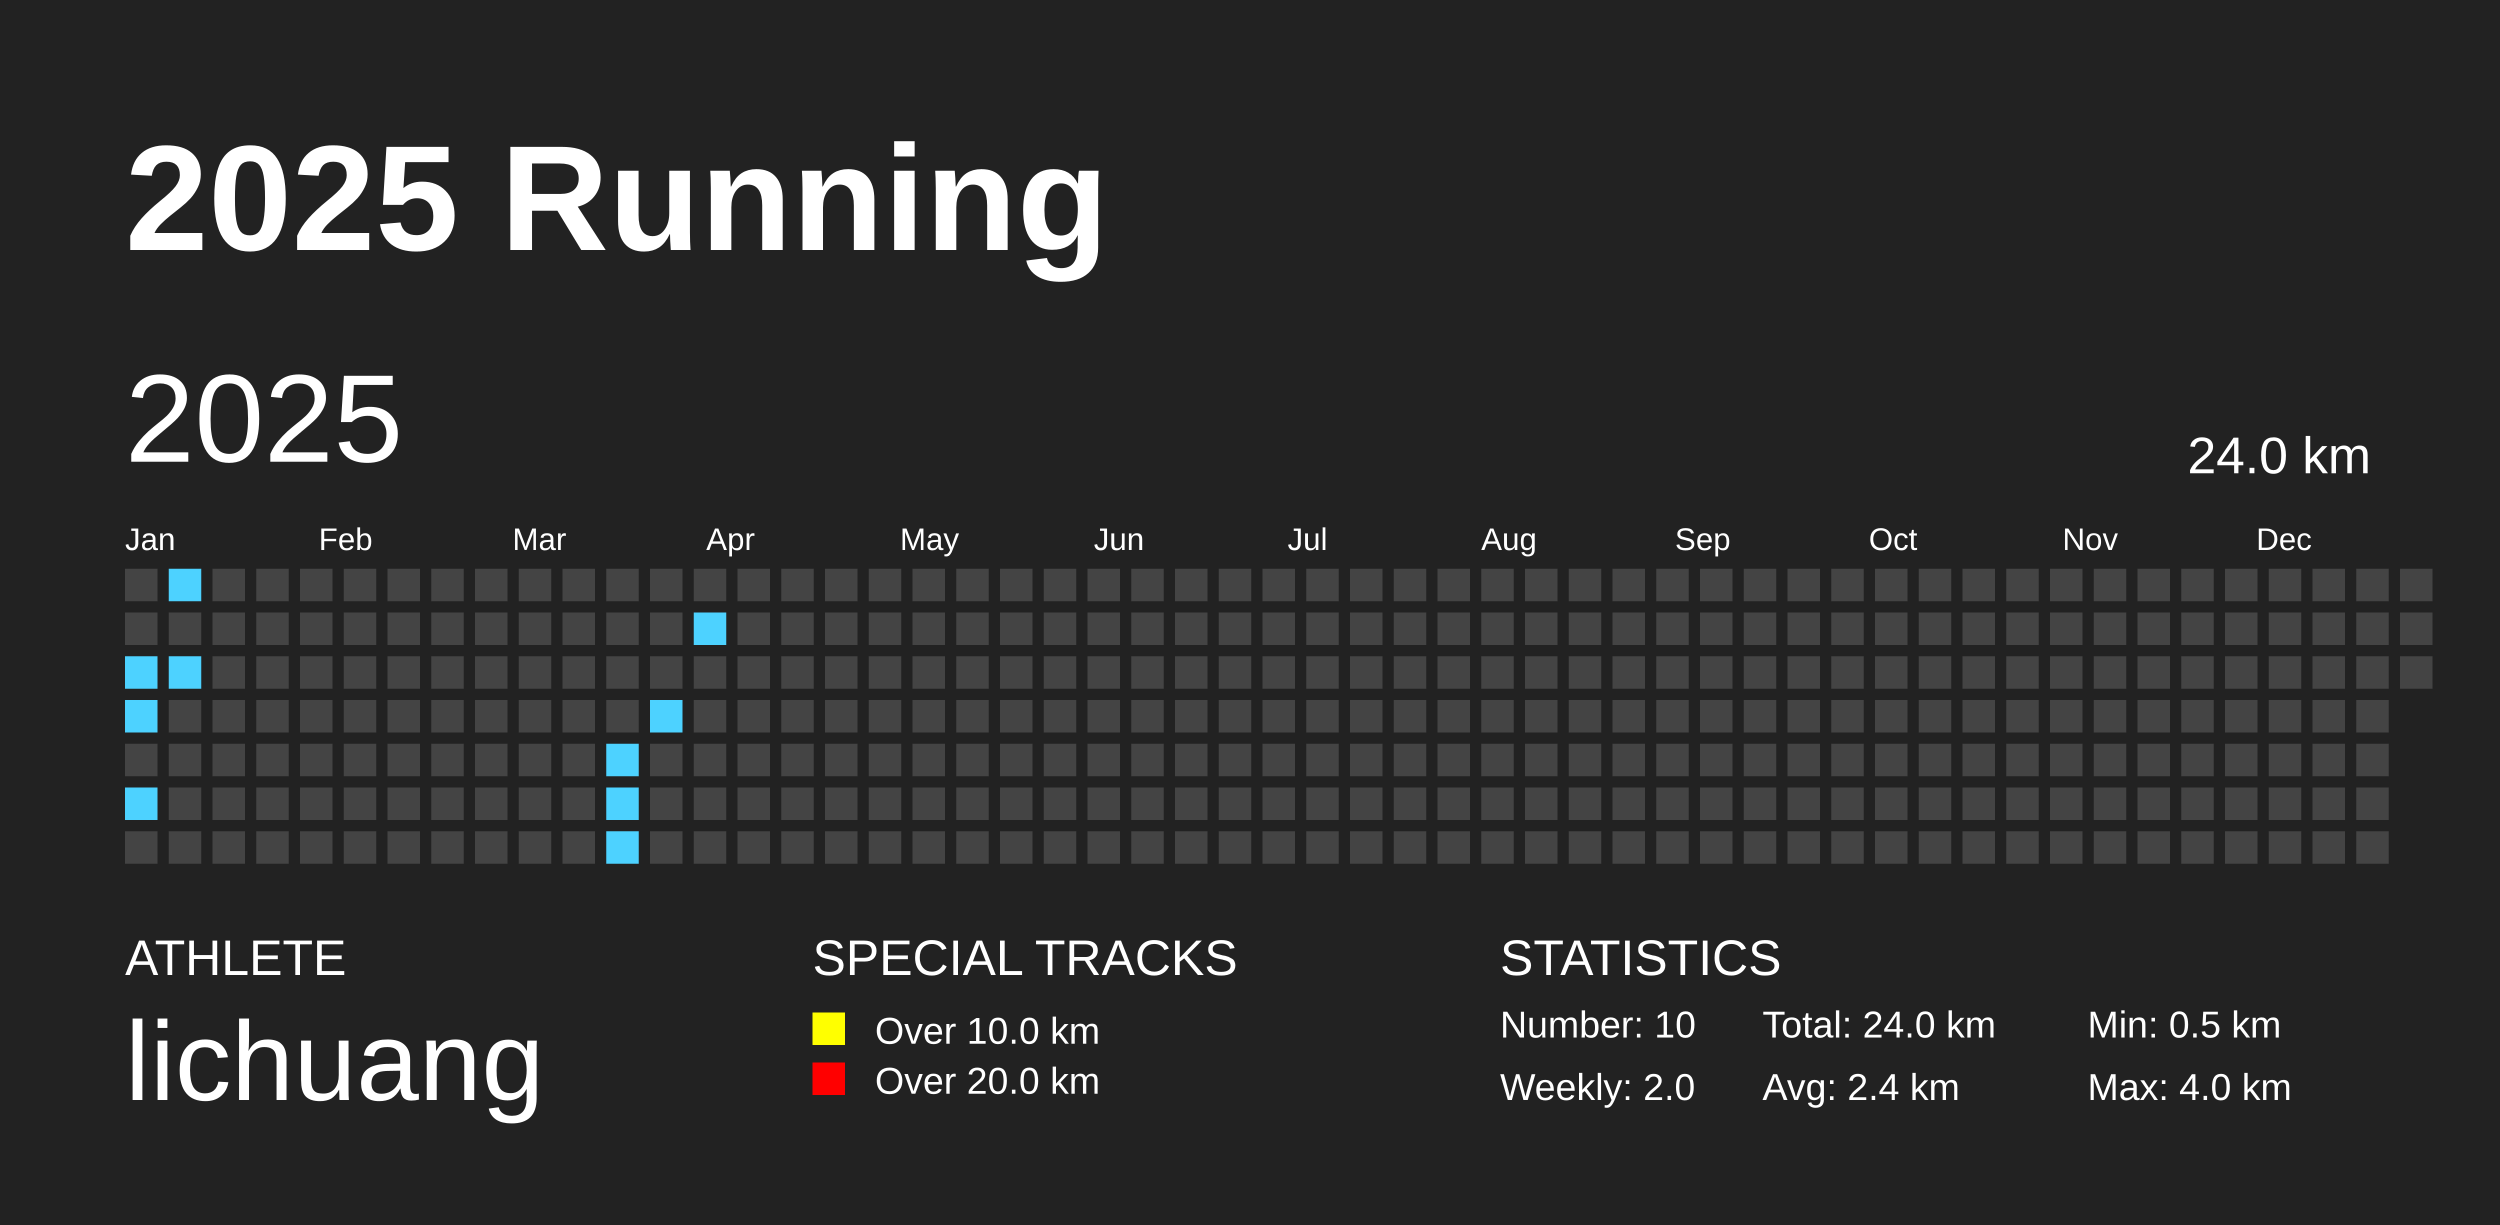
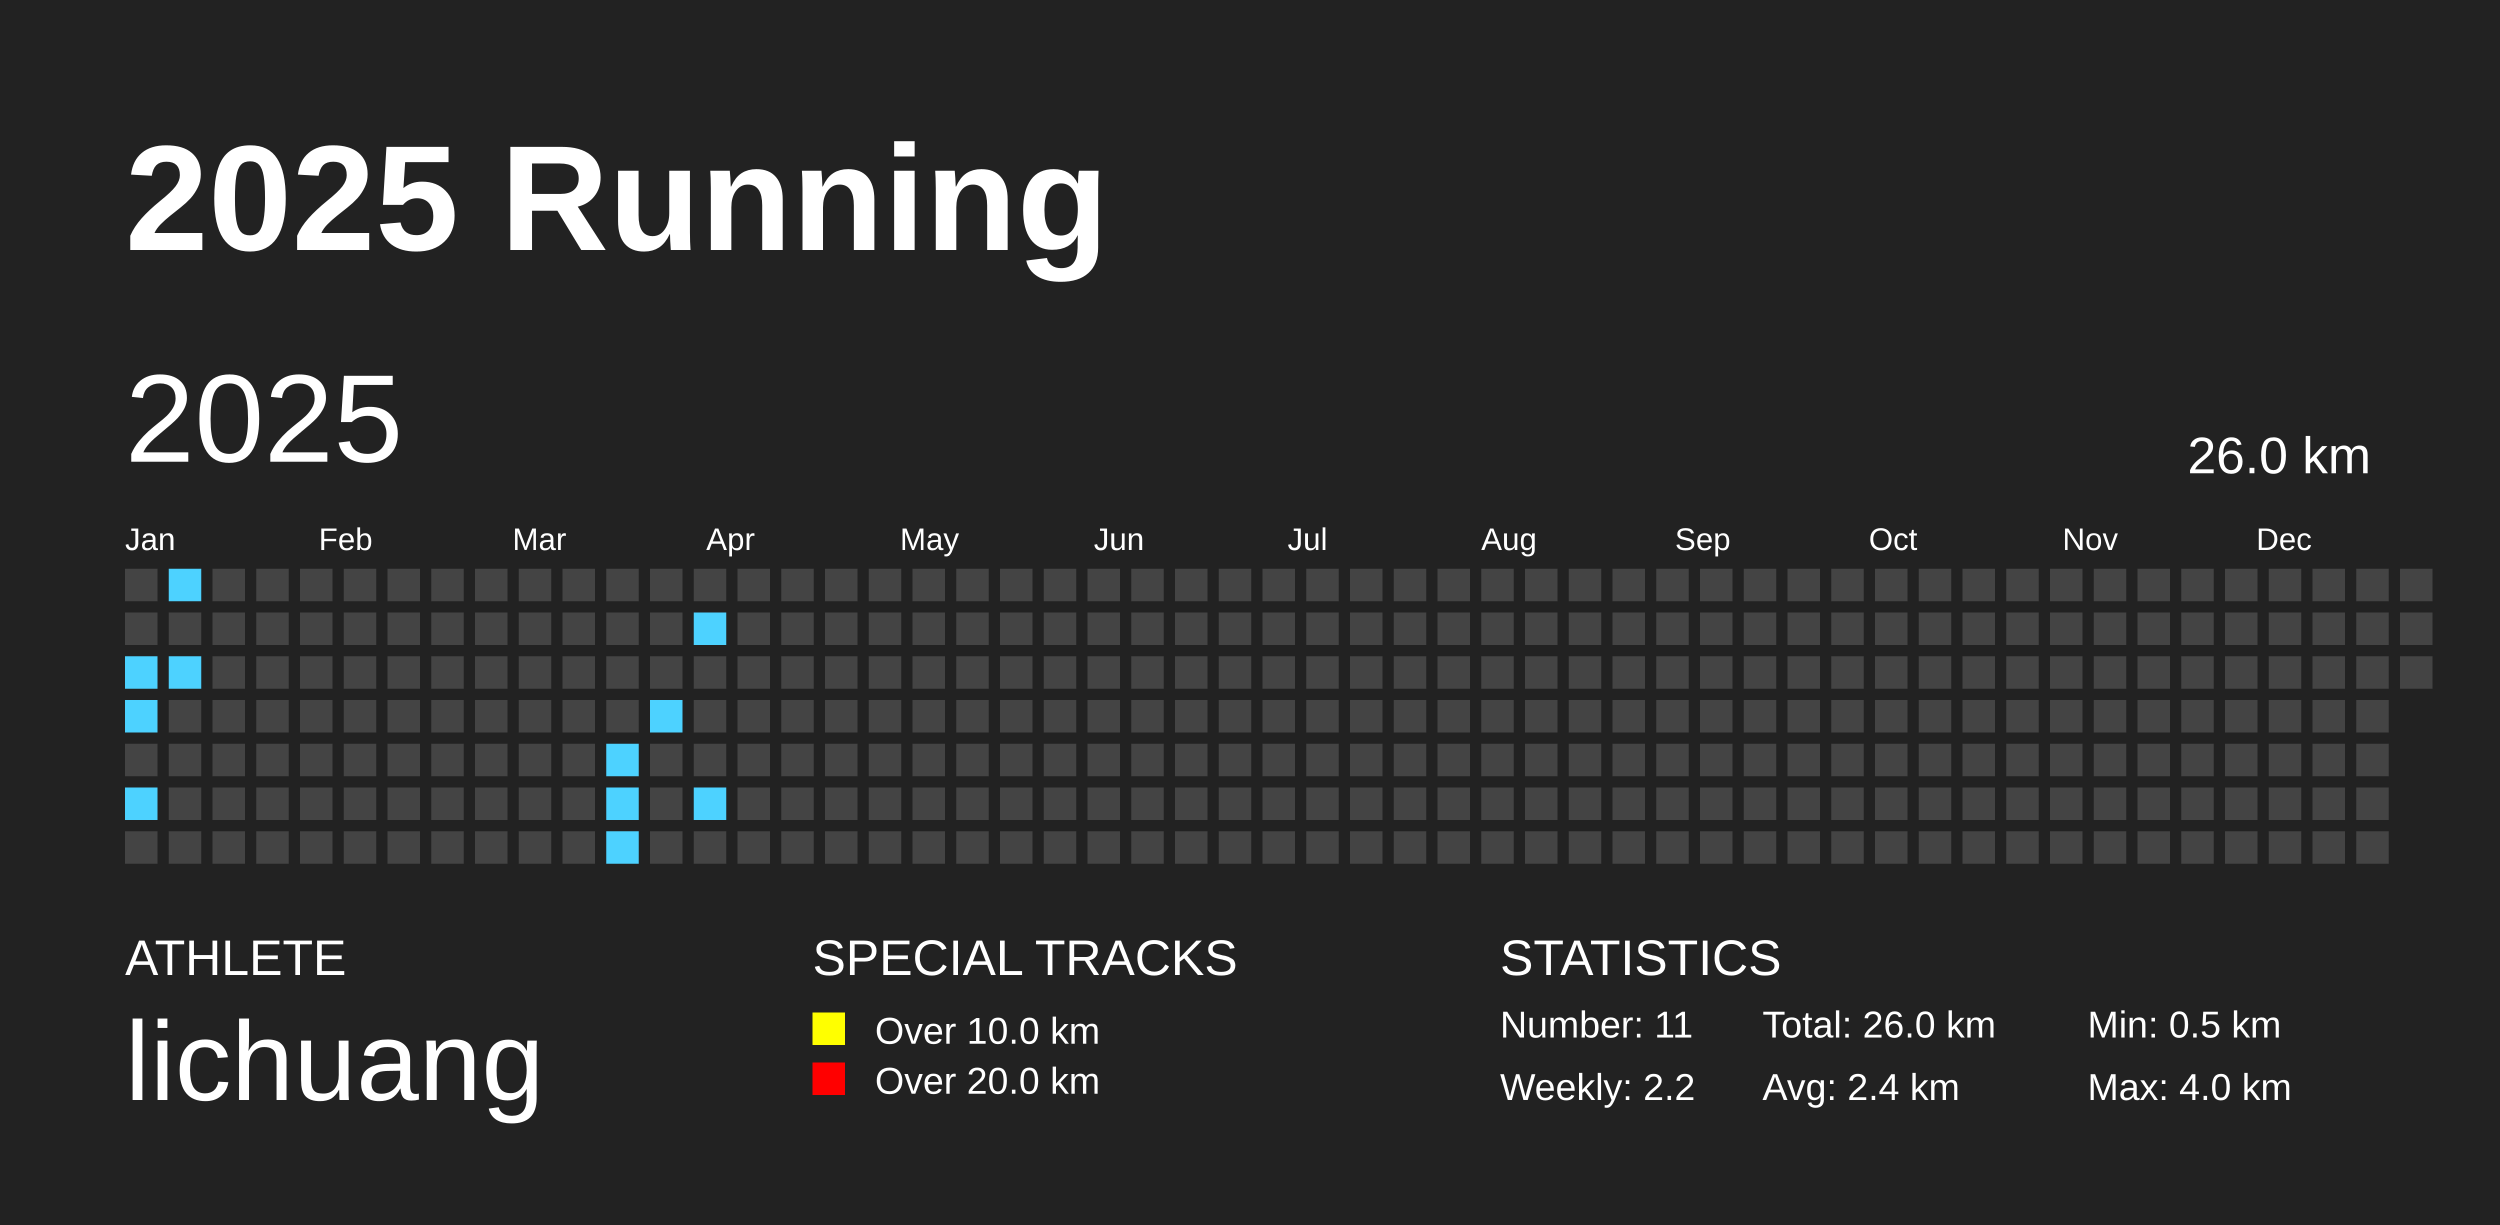
<svg xmlns="http://www.w3.org/2000/svg" baseProfile="full" height="98mm" version="1.1" viewBox="0,0,200,98" width="200mm">
  <defs />
  <rect fill="#222222" height="98" width="200" x="0" y="0" />
  <text fill="#FFFFFF" style="font-size:12px; font-family:Arial; font-weight:bold;" x="10" y="20">2025 Running</text>
  <text fill="#FFFFFF" style="font-size:4px; font-family:Arial" x="10" y="78">ATHLETE</text>
  <text fill="#FFFFFF" style="font-size:9px; font-family:Arial" x="10" y="88">lichuang</text>
  <text fill="#FFFFFF" style="font-size:4px; font-family:Arial" x="65" y="78">SPECIAL TRACKS</text>
  <rect fill="yellow" height="2.6" width="2.6" x="65" y="81" />
  <text fill="#FFFFFF" style="font-size:3px; font-family:Arial" x="70" y="83.5">Over 10.0 km</text>
  <rect fill="red" height="2.6" width="2.6" x="65" y="85" />
  <text fill="#FFFFFF" style="font-size:3px; font-family:Arial" x="70" y="87.5">Over 20.0 km</text>
  <text fill="#FFFFFF" style="font-size:4px; font-family:Arial" x="120" y="78">STATISTICS</text>
-   <text fill="#FFFFFF" style="font-size:3px; font-family:Arial" x="120" y="83">Number: 10</text>
-   <text fill="#FFFFFF" style="font-size:3px; font-family:Arial" x="120" y="88">Weekly: 2.0</text>
-   <text fill="#FFFFFF" style="font-size:3px; font-family:Arial" x="141" y="83">Total: 24.0 km</text>
+   <text fill="#FFFFFF" style="font-size:3px; font-family:Arial" x="120" y="83">Number: 11</text>
+   <text fill="#FFFFFF" style="font-size:3px; font-family:Arial" x="120" y="88">Weekly: 2.2</text>
+   <text fill="#FFFFFF" style="font-size:3px; font-family:Arial" x="141" y="83">Total: 26.0 km</text>
  <text fill="#FFFFFF" style="font-size:3px; font-family:Arial" x="141" y="88">Avg: 2.4 km</text>
  <text fill="#FFFFFF" style="font-size:3px; font-family:Arial" x="167" y="83">Min: 0.5 km</text>
  <text fill="#FFFFFF" style="font-size:3px; font-family:Arial" x="167" y="88">Max: 4.0 km</text>
  <text dominant-baseline="hanging" fill="#FFFFFF" style="font-size:10.0px; font-family:Arial;" x="10" y="30">2025</text>
-   <text dominant-baseline="hanging" fill="#FFFFFF" style="font-size:4.125px; font-family:Arial;" x="175" y="35">24.0 km</text>
+   <text dominant-baseline="hanging" fill="#FFFFFF" style="font-size:4.125px; font-family:Arial;" x="175" y="35">26.0 km</text>
  <text fill="#FFFFFF" style="font-size:2.5px; font-family:Arial" x="10.0" y="44">Jan</text>
  <text fill="#FFFFFF" style="font-size:2.5px; font-family:Arial" x="25.5" y="44">Feb</text>
  <text fill="#FFFFFF" style="font-size:2.5px; font-family:Arial" x="41.0" y="44">Mar</text>
  <text fill="#FFFFFF" style="font-size:2.5px; font-family:Arial" x="56.5" y="44">Apr</text>
  <text fill="#FFFFFF" style="font-size:2.5px; font-family:Arial" x="72.0" y="44">May</text>
  <text fill="#FFFFFF" style="font-size:2.5px; font-family:Arial" x="87.5" y="44">Jun</text>
  <text fill="#FFFFFF" style="font-size:2.5px; font-family:Arial" x="103.0" y="44">Jul</text>
  <text fill="#FFFFFF" style="font-size:2.5px; font-family:Arial" x="118.5" y="44">Aug</text>
  <text fill="#FFFFFF" style="font-size:2.5px; font-family:Arial" x="134.0" y="44">Sep</text>
  <text fill="#FFFFFF" style="font-size:2.5px; font-family:Arial" x="149.5" y="44">Oct</text>
  <text fill="#FFFFFF" style="font-size:2.5px; font-family:Arial" x="165.0" y="44">Nov</text>
  <text fill="#FFFFFF" style="font-size:2.5px; font-family:Arial" x="180.5" y="44">Dec</text>
  <rect fill="#444444" height="2.6" width="2.6" x="10.0" y="45.5" />
  <rect fill="#444444" height="2.6" width="2.6" x="10.0" y="49.0" />
  <rect fill="#4dd2ff" height="2.6" width="2.6" x="10.0" y="52.5" />
  <rect fill="#4dd2ff" height="2.6" width="2.6" x="10.0" y="56.0" />
  <rect fill="#444444" height="2.6" width="2.6" x="10.0" y="59.5" />
  <rect fill="#4dd2ff" height="2.6" width="2.6" x="10.0" y="63.0" />
  <rect fill="#444444" height="2.6" width="2.6" x="10.0" y="66.5" />
  <rect fill="#4dd2ff" height="2.6" width="2.6" x="13.5" y="45.5" />
  <rect fill="#444444" height="2.6" width="2.6" x="13.5" y="49.0" />
  <rect fill="#4dd2ff" height="2.6" width="2.6" x="13.5" y="52.5" />
  <rect fill="#444444" height="2.6" width="2.6" x="13.5" y="56.0" />
  <rect fill="#444444" height="2.6" width="2.6" x="13.5" y="59.5" />
  <rect fill="#444444" height="2.6" width="2.6" x="13.5" y="63.0" />
  <rect fill="#444444" height="2.6" width="2.6" x="13.5" y="66.5" />
  <rect fill="#444444" height="2.6" width="2.6" x="17.0" y="45.5" />
  <rect fill="#444444" height="2.6" width="2.6" x="17.0" y="49.0" />
  <rect fill="#444444" height="2.6" width="2.6" x="17.0" y="52.5" />
  <rect fill="#444444" height="2.6" width="2.6" x="17.0" y="56.0" />
  <rect fill="#444444" height="2.6" width="2.6" x="17.0" y="59.5" />
  <rect fill="#444444" height="2.6" width="2.6" x="17.0" y="63.0" />
  <rect fill="#444444" height="2.6" width="2.6" x="17.0" y="66.5" />
  <rect fill="#444444" height="2.6" width="2.6" x="20.5" y="45.5" />
  <rect fill="#444444" height="2.6" width="2.6" x="20.5" y="49.0" />
  <rect fill="#444444" height="2.6" width="2.6" x="20.5" y="52.5" />
  <rect fill="#444444" height="2.6" width="2.6" x="20.5" y="56.0" />
  <rect fill="#444444" height="2.6" width="2.6" x="20.5" y="59.5" />
  <rect fill="#444444" height="2.6" width="2.6" x="20.5" y="63.0" />
  <rect fill="#444444" height="2.6" width="2.6" x="20.5" y="66.5" />
  <rect fill="#444444" height="2.6" width="2.6" x="24.0" y="45.5" />
  <rect fill="#444444" height="2.6" width="2.6" x="24.0" y="49.0" />
  <rect fill="#444444" height="2.6" width="2.6" x="24.0" y="52.5" />
  <rect fill="#444444" height="2.6" width="2.6" x="24.0" y="56.0" />
  <rect fill="#444444" height="2.6" width="2.6" x="24.0" y="59.5" />
  <rect fill="#444444" height="2.6" width="2.6" x="24.0" y="63.0" />
  <rect fill="#444444" height="2.6" width="2.6" x="24.0" y="66.5" />
  <rect fill="#444444" height="2.6" width="2.6" x="27.5" y="45.5" />
  <rect fill="#444444" height="2.6" width="2.6" x="27.5" y="49.0" />
  <rect fill="#444444" height="2.6" width="2.6" x="27.5" y="52.5" />
  <rect fill="#444444" height="2.6" width="2.6" x="27.5" y="56.0" />
  <rect fill="#444444" height="2.6" width="2.6" x="27.5" y="59.5" />
  <rect fill="#444444" height="2.6" width="2.6" x="27.5" y="63.0" />
  <rect fill="#444444" height="2.6" width="2.6" x="27.5" y="66.5" />
  <rect fill="#444444" height="2.6" width="2.6" x="31.0" y="45.5" />
  <rect fill="#444444" height="2.6" width="2.6" x="31.0" y="49.0" />
  <rect fill="#444444" height="2.6" width="2.6" x="31.0" y="52.5" />
  <rect fill="#444444" height="2.6" width="2.6" x="31.0" y="56.0" />
  <rect fill="#444444" height="2.6" width="2.6" x="31.0" y="59.5" />
  <rect fill="#444444" height="2.6" width="2.6" x="31.0" y="63.0" />
  <rect fill="#444444" height="2.6" width="2.6" x="31.0" y="66.5" />
  <rect fill="#444444" height="2.6" width="2.6" x="34.5" y="45.5" />
  <rect fill="#444444" height="2.6" width="2.6" x="34.5" y="49.0" />
  <rect fill="#444444" height="2.6" width="2.6" x="34.5" y="52.5" />
  <rect fill="#444444" height="2.6" width="2.6" x="34.5" y="56.0" />
  <rect fill="#444444" height="2.6" width="2.6" x="34.5" y="59.5" />
  <rect fill="#444444" height="2.6" width="2.6" x="34.5" y="63.0" />
  <rect fill="#444444" height="2.6" width="2.6" x="34.5" y="66.5" />
  <rect fill="#444444" height="2.6" width="2.6" x="38.0" y="45.5" />
  <rect fill="#444444" height="2.6" width="2.6" x="38.0" y="49.0" />
  <rect fill="#444444" height="2.6" width="2.6" x="38.0" y="52.5" />
  <rect fill="#444444" height="2.6" width="2.6" x="38.0" y="56.0" />
  <rect fill="#444444" height="2.6" width="2.6" x="38.0" y="59.5" />
  <rect fill="#444444" height="2.6" width="2.6" x="38.0" y="63.0" />
  <rect fill="#444444" height="2.6" width="2.6" x="38.0" y="66.5" />
  <rect fill="#444444" height="2.6" width="2.6" x="41.5" y="45.5" />
  <rect fill="#444444" height="2.6" width="2.6" x="41.5" y="49.0" />
  <rect fill="#444444" height="2.6" width="2.6" x="41.5" y="52.5" />
  <rect fill="#444444" height="2.6" width="2.6" x="41.5" y="56.0" />
  <rect fill="#444444" height="2.6" width="2.6" x="41.5" y="59.5" />
  <rect fill="#444444" height="2.6" width="2.6" x="41.5" y="63.0" />
  <rect fill="#444444" height="2.6" width="2.6" x="41.5" y="66.5" />
  <rect fill="#444444" height="2.6" width="2.6" x="45.0" y="45.5" />
  <rect fill="#444444" height="2.6" width="2.6" x="45.0" y="49.0" />
  <rect fill="#444444" height="2.6" width="2.6" x="45.0" y="52.5" />
  <rect fill="#444444" height="2.6" width="2.6" x="45.0" y="56.0" />
  <rect fill="#444444" height="2.6" width="2.6" x="45.0" y="59.5" />
  <rect fill="#444444" height="2.6" width="2.6" x="45.0" y="63.0" />
  <rect fill="#444444" height="2.6" width="2.6" x="45.0" y="66.5" />
  <rect fill="#444444" height="2.6" width="2.6" x="48.5" y="45.5" />
  <rect fill="#444444" height="2.6" width="2.6" x="48.5" y="49.0" />
  <rect fill="#444444" height="2.6" width="2.6" x="48.5" y="52.5" />
  <rect fill="#444444" height="2.6" width="2.6" x="48.5" y="56.0" />
  <rect fill="#4dd2ff" height="2.6" width="2.6" x="48.5" y="59.5" />
  <rect fill="#4dd2ff" height="2.6" width="2.6" x="48.5" y="63.0" />
  <rect fill="#4dd2ff" height="2.6" width="2.6" x="48.5" y="66.5" />
  <rect fill="#444444" height="2.6" width="2.6" x="52.0" y="45.5" />
  <rect fill="#444444" height="2.6" width="2.6" x="52.0" y="49.0" />
  <rect fill="#444444" height="2.6" width="2.6" x="52.0" y="52.5" />
  <rect fill="#4dd2ff" height="2.6" width="2.6" x="52.0" y="56.0" />
  <rect fill="#444444" height="2.6" width="2.6" x="52.0" y="59.5" />
  <rect fill="#444444" height="2.6" width="2.6" x="52.0" y="63.0" />
  <rect fill="#444444" height="2.6" width="2.6" x="52.0" y="66.5" />
  <rect fill="#444444" height="2.6" width="2.6" x="55.5" y="45.5" />
  <rect fill="#4dd2ff" height="2.6" width="2.6" x="55.5" y="49.0" />
  <rect fill="#444444" height="2.6" width="2.6" x="55.5" y="52.5" />
  <rect fill="#444444" height="2.6" width="2.6" x="55.5" y="56.0" />
  <rect fill="#444444" height="2.6" width="2.6" x="55.5" y="59.5" />
-   <rect fill="#444444" height="2.6" width="2.6" x="55.5" y="63.0" />
+   <rect fill="#4dd2ff" height="2.6" width="2.6" x="55.5" y="63.0" />
  <rect fill="#444444" height="2.6" width="2.6" x="55.5" y="66.5" />
  <rect fill="#444444" height="2.6" width="2.6" x="59.0" y="45.5" />
  <rect fill="#444444" height="2.6" width="2.6" x="59.0" y="49.0" />
  <rect fill="#444444" height="2.6" width="2.6" x="59.0" y="52.5" />
  <rect fill="#444444" height="2.6" width="2.6" x="59.0" y="56.0" />
  <rect fill="#444444" height="2.6" width="2.6" x="59.0" y="59.5" />
  <rect fill="#444444" height="2.6" width="2.6" x="59.0" y="63.0" />
  <rect fill="#444444" height="2.6" width="2.6" x="59.0" y="66.5" />
  <rect fill="#444444" height="2.6" width="2.6" x="62.5" y="45.5" />
  <rect fill="#444444" height="2.6" width="2.6" x="62.5" y="49.0" />
  <rect fill="#444444" height="2.6" width="2.6" x="62.5" y="52.5" />
  <rect fill="#444444" height="2.6" width="2.6" x="62.5" y="56.0" />
  <rect fill="#444444" height="2.6" width="2.6" x="62.5" y="59.5" />
  <rect fill="#444444" height="2.6" width="2.6" x="62.5" y="63.0" />
  <rect fill="#444444" height="2.6" width="2.6" x="62.5" y="66.5" />
  <rect fill="#444444" height="2.6" width="2.6" x="66.0" y="45.5" />
  <rect fill="#444444" height="2.6" width="2.6" x="66.0" y="49.0" />
  <rect fill="#444444" height="2.6" width="2.6" x="66.0" y="52.5" />
  <rect fill="#444444" height="2.6" width="2.6" x="66.0" y="56.0" />
  <rect fill="#444444" height="2.6" width="2.6" x="66.0" y="59.5" />
  <rect fill="#444444" height="2.6" width="2.6" x="66.0" y="63.0" />
  <rect fill="#444444" height="2.6" width="2.6" x="66.0" y="66.5" />
  <rect fill="#444444" height="2.6" width="2.6" x="69.5" y="45.5" />
  <rect fill="#444444" height="2.6" width="2.6" x="69.5" y="49.0" />
  <rect fill="#444444" height="2.6" width="2.6" x="69.5" y="52.5" />
  <rect fill="#444444" height="2.6" width="2.6" x="69.5" y="56.0" />
  <rect fill="#444444" height="2.6" width="2.6" x="69.5" y="59.5" />
  <rect fill="#444444" height="2.6" width="2.6" x="69.5" y="63.0" />
  <rect fill="#444444" height="2.6" width="2.6" x="69.5" y="66.5" />
  <rect fill="#444444" height="2.6" width="2.6" x="73.0" y="45.5" />
  <rect fill="#444444" height="2.6" width="2.6" x="73.0" y="49.0" />
  <rect fill="#444444" height="2.6" width="2.6" x="73.0" y="52.5" />
  <rect fill="#444444" height="2.6" width="2.6" x="73.0" y="56.0" />
  <rect fill="#444444" height="2.6" width="2.6" x="73.0" y="59.5" />
  <rect fill="#444444" height="2.6" width="2.6" x="73.0" y="63.0" />
  <rect fill="#444444" height="2.6" width="2.6" x="73.0" y="66.5" />
  <rect fill="#444444" height="2.6" width="2.6" x="76.5" y="45.5" />
  <rect fill="#444444" height="2.6" width="2.6" x="76.5" y="49.0" />
  <rect fill="#444444" height="2.6" width="2.6" x="76.5" y="52.5" />
  <rect fill="#444444" height="2.6" width="2.6" x="76.5" y="56.0" />
  <rect fill="#444444" height="2.6" width="2.6" x="76.5" y="59.5" />
  <rect fill="#444444" height="2.6" width="2.6" x="76.5" y="63.0" />
  <rect fill="#444444" height="2.6" width="2.6" x="76.5" y="66.5" />
  <rect fill="#444444" height="2.6" width="2.6" x="80.0" y="45.5" />
  <rect fill="#444444" height="2.6" width="2.6" x="80.0" y="49.0" />
  <rect fill="#444444" height="2.6" width="2.6" x="80.0" y="52.5" />
  <rect fill="#444444" height="2.6" width="2.6" x="80.0" y="56.0" />
  <rect fill="#444444" height="2.6" width="2.6" x="80.0" y="59.5" />
  <rect fill="#444444" height="2.6" width="2.6" x="80.0" y="63.0" />
  <rect fill="#444444" height="2.6" width="2.6" x="80.0" y="66.5" />
  <rect fill="#444444" height="2.6" width="2.6" x="83.5" y="45.5" />
  <rect fill="#444444" height="2.6" width="2.6" x="83.5" y="49.0" />
  <rect fill="#444444" height="2.6" width="2.6" x="83.5" y="52.5" />
  <rect fill="#444444" height="2.6" width="2.6" x="83.5" y="56.0" />
  <rect fill="#444444" height="2.6" width="2.6" x="83.5" y="59.5" />
  <rect fill="#444444" height="2.6" width="2.6" x="83.5" y="63.0" />
  <rect fill="#444444" height="2.6" width="2.6" x="83.5" y="66.5" />
  <rect fill="#444444" height="2.6" width="2.6" x="87.0" y="45.5" />
  <rect fill="#444444" height="2.6" width="2.6" x="87.0" y="49.0" />
  <rect fill="#444444" height="2.6" width="2.6" x="87.0" y="52.5" />
  <rect fill="#444444" height="2.6" width="2.6" x="87.0" y="56.0" />
  <rect fill="#444444" height="2.6" width="2.6" x="87.0" y="59.5" />
  <rect fill="#444444" height="2.6" width="2.6" x="87.0" y="63.0" />
  <rect fill="#444444" height="2.6" width="2.6" x="87.0" y="66.5" />
  <rect fill="#444444" height="2.6" width="2.6" x="90.5" y="45.5" />
  <rect fill="#444444" height="2.6" width="2.6" x="90.5" y="49.0" />
  <rect fill="#444444" height="2.6" width="2.6" x="90.5" y="52.5" />
  <rect fill="#444444" height="2.6" width="2.6" x="90.5" y="56.0" />
  <rect fill="#444444" height="2.6" width="2.6" x="90.5" y="59.5" />
  <rect fill="#444444" height="2.6" width="2.6" x="90.5" y="63.0" />
  <rect fill="#444444" height="2.6" width="2.6" x="90.5" y="66.5" />
  <rect fill="#444444" height="2.6" width="2.6" x="94.0" y="45.5" />
  <rect fill="#444444" height="2.6" width="2.6" x="94.0" y="49.0" />
  <rect fill="#444444" height="2.6" width="2.6" x="94.0" y="52.5" />
  <rect fill="#444444" height="2.6" width="2.6" x="94.0" y="56.0" />
  <rect fill="#444444" height="2.6" width="2.6" x="94.0" y="59.5" />
  <rect fill="#444444" height="2.6" width="2.6" x="94.0" y="63.0" />
  <rect fill="#444444" height="2.6" width="2.6" x="94.0" y="66.5" />
  <rect fill="#444444" height="2.6" width="2.6" x="97.5" y="45.5" />
  <rect fill="#444444" height="2.6" width="2.6" x="97.5" y="49.0" />
  <rect fill="#444444" height="2.6" width="2.6" x="97.5" y="52.5" />
  <rect fill="#444444" height="2.6" width="2.6" x="97.5" y="56.0" />
  <rect fill="#444444" height="2.6" width="2.6" x="97.5" y="59.5" />
  <rect fill="#444444" height="2.6" width="2.6" x="97.5" y="63.0" />
  <rect fill="#444444" height="2.6" width="2.6" x="97.5" y="66.5" />
  <rect fill="#444444" height="2.6" width="2.6" x="101.0" y="45.5" />
  <rect fill="#444444" height="2.6" width="2.6" x="101.0" y="49.0" />
  <rect fill="#444444" height="2.6" width="2.6" x="101.0" y="52.5" />
  <rect fill="#444444" height="2.6" width="2.6" x="101.0" y="56.0" />
  <rect fill="#444444" height="2.6" width="2.6" x="101.0" y="59.5" />
  <rect fill="#444444" height="2.6" width="2.6" x="101.0" y="63.0" />
  <rect fill="#444444" height="2.6" width="2.6" x="101.0" y="66.5" />
  <rect fill="#444444" height="2.6" width="2.6" x="104.5" y="45.5" />
  <rect fill="#444444" height="2.6" width="2.6" x="104.5" y="49.0" />
  <rect fill="#444444" height="2.6" width="2.6" x="104.5" y="52.5" />
  <rect fill="#444444" height="2.6" width="2.6" x="104.5" y="56.0" />
  <rect fill="#444444" height="2.6" width="2.6" x="104.5" y="59.5" />
  <rect fill="#444444" height="2.6" width="2.6" x="104.5" y="63.0" />
  <rect fill="#444444" height="2.6" width="2.6" x="104.5" y="66.5" />
  <rect fill="#444444" height="2.6" width="2.6" x="108.0" y="45.5" />
  <rect fill="#444444" height="2.6" width="2.6" x="108.0" y="49.0" />
  <rect fill="#444444" height="2.6" width="2.6" x="108.0" y="52.5" />
  <rect fill="#444444" height="2.6" width="2.6" x="108.0" y="56.0" />
  <rect fill="#444444" height="2.6" width="2.6" x="108.0" y="59.5" />
  <rect fill="#444444" height="2.6" width="2.6" x="108.0" y="63.0" />
  <rect fill="#444444" height="2.6" width="2.6" x="108.0" y="66.5" />
  <rect fill="#444444" height="2.6" width="2.6" x="111.5" y="45.5" />
  <rect fill="#444444" height="2.6" width="2.6" x="111.5" y="49.0" />
  <rect fill="#444444" height="2.6" width="2.6" x="111.5" y="52.5" />
  <rect fill="#444444" height="2.6" width="2.6" x="111.5" y="56.0" />
  <rect fill="#444444" height="2.6" width="2.6" x="111.5" y="59.5" />
  <rect fill="#444444" height="2.6" width="2.6" x="111.5" y="63.0" />
  <rect fill="#444444" height="2.6" width="2.6" x="111.5" y="66.5" />
  <rect fill="#444444" height="2.6" width="2.6" x="115.0" y="45.5" />
  <rect fill="#444444" height="2.6" width="2.6" x="115.0" y="49.0" />
  <rect fill="#444444" height="2.6" width="2.6" x="115.0" y="52.5" />
  <rect fill="#444444" height="2.6" width="2.6" x="115.0" y="56.0" />
  <rect fill="#444444" height="2.6" width="2.6" x="115.0" y="59.5" />
  <rect fill="#444444" height="2.6" width="2.6" x="115.0" y="63.0" />
  <rect fill="#444444" height="2.6" width="2.6" x="115.0" y="66.5" />
  <rect fill="#444444" height="2.6" width="2.6" x="118.5" y="45.5" />
  <rect fill="#444444" height="2.6" width="2.6" x="118.5" y="49.0" />
  <rect fill="#444444" height="2.6" width="2.6" x="118.5" y="52.5" />
  <rect fill="#444444" height="2.6" width="2.6" x="118.5" y="56.0" />
  <rect fill="#444444" height="2.6" width="2.6" x="118.5" y="59.5" />
  <rect fill="#444444" height="2.6" width="2.6" x="118.5" y="63.0" />
  <rect fill="#444444" height="2.6" width="2.6" x="118.5" y="66.5" />
  <rect fill="#444444" height="2.6" width="2.6" x="122.0" y="45.5" />
  <rect fill="#444444" height="2.6" width="2.6" x="122.0" y="49.0" />
  <rect fill="#444444" height="2.6" width="2.6" x="122.0" y="52.5" />
  <rect fill="#444444" height="2.6" width="2.6" x="122.0" y="56.0" />
  <rect fill="#444444" height="2.6" width="2.6" x="122.0" y="59.5" />
  <rect fill="#444444" height="2.6" width="2.6" x="122.0" y="63.0" />
  <rect fill="#444444" height="2.6" width="2.6" x="122.0" y="66.5" />
  <rect fill="#444444" height="2.6" width="2.6" x="125.5" y="45.5" />
  <rect fill="#444444" height="2.6" width="2.6" x="125.5" y="49.0" />
  <rect fill="#444444" height="2.6" width="2.6" x="125.5" y="52.5" />
  <rect fill="#444444" height="2.6" width="2.6" x="125.5" y="56.0" />
  <rect fill="#444444" height="2.6" width="2.6" x="125.5" y="59.5" />
  <rect fill="#444444" height="2.6" width="2.6" x="125.5" y="63.0" />
  <rect fill="#444444" height="2.6" width="2.6" x="125.5" y="66.5" />
  <rect fill="#444444" height="2.6" width="2.6" x="129.0" y="45.5" />
  <rect fill="#444444" height="2.6" width="2.6" x="129.0" y="49.0" />
  <rect fill="#444444" height="2.6" width="2.6" x="129.0" y="52.5" />
  <rect fill="#444444" height="2.6" width="2.6" x="129.0" y="56.0" />
  <rect fill="#444444" height="2.6" width="2.6" x="129.0" y="59.5" />
  <rect fill="#444444" height="2.6" width="2.6" x="129.0" y="63.0" />
  <rect fill="#444444" height="2.6" width="2.6" x="129.0" y="66.5" />
  <rect fill="#444444" height="2.6" width="2.6" x="132.5" y="45.5" />
  <rect fill="#444444" height="2.6" width="2.6" x="132.5" y="49.0" />
  <rect fill="#444444" height="2.6" width="2.6" x="132.5" y="52.5" />
  <rect fill="#444444" height="2.6" width="2.6" x="132.5" y="56.0" />
  <rect fill="#444444" height="2.6" width="2.6" x="132.5" y="59.5" />
  <rect fill="#444444" height="2.6" width="2.6" x="132.5" y="63.0" />
  <rect fill="#444444" height="2.6" width="2.6" x="132.5" y="66.5" />
  <rect fill="#444444" height="2.6" width="2.6" x="136.0" y="45.5" />
  <rect fill="#444444" height="2.6" width="2.6" x="136.0" y="49.0" />
  <rect fill="#444444" height="2.6" width="2.6" x="136.0" y="52.5" />
  <rect fill="#444444" height="2.6" width="2.6" x="136.0" y="56.0" />
  <rect fill="#444444" height="2.6" width="2.6" x="136.0" y="59.5" />
  <rect fill="#444444" height="2.6" width="2.6" x="136.0" y="63.0" />
  <rect fill="#444444" height="2.6" width="2.6" x="136.0" y="66.5" />
  <rect fill="#444444" height="2.6" width="2.6" x="139.5" y="45.5" />
  <rect fill="#444444" height="2.6" width="2.6" x="139.5" y="49.0" />
  <rect fill="#444444" height="2.6" width="2.6" x="139.5" y="52.5" />
  <rect fill="#444444" height="2.6" width="2.6" x="139.5" y="56.0" />
  <rect fill="#444444" height="2.6" width="2.6" x="139.5" y="59.5" />
  <rect fill="#444444" height="2.6" width="2.6" x="139.5" y="63.0" />
  <rect fill="#444444" height="2.6" width="2.6" x="139.5" y="66.5" />
  <rect fill="#444444" height="2.6" width="2.6" x="143.0" y="45.5" />
  <rect fill="#444444" height="2.6" width="2.6" x="143.0" y="49.0" />
  <rect fill="#444444" height="2.6" width="2.6" x="143.0" y="52.5" />
  <rect fill="#444444" height="2.6" width="2.6" x="143.0" y="56.0" />
  <rect fill="#444444" height="2.6" width="2.6" x="143.0" y="59.5" />
  <rect fill="#444444" height="2.6" width="2.6" x="143.0" y="63.0" />
  <rect fill="#444444" height="2.6" width="2.6" x="143.0" y="66.5" />
  <rect fill="#444444" height="2.6" width="2.6" x="146.5" y="45.5" />
  <rect fill="#444444" height="2.6" width="2.6" x="146.5" y="49.0" />
  <rect fill="#444444" height="2.6" width="2.6" x="146.5" y="52.5" />
  <rect fill="#444444" height="2.6" width="2.6" x="146.5" y="56.0" />
  <rect fill="#444444" height="2.6" width="2.6" x="146.5" y="59.5" />
  <rect fill="#444444" height="2.6" width="2.6" x="146.5" y="63.0" />
  <rect fill="#444444" height="2.6" width="2.6" x="146.5" y="66.5" />
  <rect fill="#444444" height="2.6" width="2.6" x="150.0" y="45.5" />
  <rect fill="#444444" height="2.6" width="2.6" x="150.0" y="49.0" />
  <rect fill="#444444" height="2.6" width="2.6" x="150.0" y="52.5" />
  <rect fill="#444444" height="2.6" width="2.6" x="150.0" y="56.0" />
  <rect fill="#444444" height="2.6" width="2.6" x="150.0" y="59.5" />
  <rect fill="#444444" height="2.6" width="2.6" x="150.0" y="63.0" />
  <rect fill="#444444" height="2.6" width="2.6" x="150.0" y="66.5" />
  <rect fill="#444444" height="2.6" width="2.6" x="153.5" y="45.5" />
  <rect fill="#444444" height="2.6" width="2.6" x="153.5" y="49.0" />
  <rect fill="#444444" height="2.6" width="2.6" x="153.5" y="52.5" />
  <rect fill="#444444" height="2.6" width="2.6" x="153.5" y="56.0" />
  <rect fill="#444444" height="2.6" width="2.6" x="153.5" y="59.5" />
  <rect fill="#444444" height="2.6" width="2.6" x="153.5" y="63.0" />
  <rect fill="#444444" height="2.6" width="2.6" x="153.5" y="66.5" />
  <rect fill="#444444" height="2.6" width="2.6" x="157.0" y="45.5" />
  <rect fill="#444444" height="2.6" width="2.6" x="157.0" y="49.0" />
  <rect fill="#444444" height="2.6" width="2.6" x="157.0" y="52.5" />
  <rect fill="#444444" height="2.6" width="2.6" x="157.0" y="56.0" />
  <rect fill="#444444" height="2.6" width="2.6" x="157.0" y="59.5" />
  <rect fill="#444444" height="2.6" width="2.6" x="157.0" y="63.0" />
  <rect fill="#444444" height="2.6" width="2.6" x="157.0" y="66.5" />
  <rect fill="#444444" height="2.6" width="2.6" x="160.5" y="45.5" />
  <rect fill="#444444" height="2.6" width="2.6" x="160.5" y="49.0" />
  <rect fill="#444444" height="2.6" width="2.6" x="160.5" y="52.5" />
  <rect fill="#444444" height="2.6" width="2.6" x="160.5" y="56.0" />
  <rect fill="#444444" height="2.6" width="2.6" x="160.5" y="59.5" />
  <rect fill="#444444" height="2.6" width="2.6" x="160.5" y="63.0" />
  <rect fill="#444444" height="2.6" width="2.6" x="160.5" y="66.5" />
  <rect fill="#444444" height="2.6" width="2.6" x="164.0" y="45.5" />
  <rect fill="#444444" height="2.6" width="2.6" x="164.0" y="49.0" />
  <rect fill="#444444" height="2.6" width="2.6" x="164.0" y="52.5" />
  <rect fill="#444444" height="2.6" width="2.6" x="164.0" y="56.0" />
  <rect fill="#444444" height="2.6" width="2.6" x="164.0" y="59.5" />
  <rect fill="#444444" height="2.6" width="2.6" x="164.0" y="63.0" />
  <rect fill="#444444" height="2.6" width="2.6" x="164.0" y="66.5" />
  <rect fill="#444444" height="2.6" width="2.6" x="167.5" y="45.5" />
  <rect fill="#444444" height="2.6" width="2.6" x="167.5" y="49.0" />
  <rect fill="#444444" height="2.6" width="2.6" x="167.5" y="52.5" />
  <rect fill="#444444" height="2.6" width="2.6" x="167.5" y="56.0" />
  <rect fill="#444444" height="2.6" width="2.6" x="167.5" y="59.5" />
  <rect fill="#444444" height="2.6" width="2.6" x="167.5" y="63.0" />
  <rect fill="#444444" height="2.6" width="2.6" x="167.5" y="66.5" />
  <rect fill="#444444" height="2.6" width="2.6" x="171.0" y="45.5" />
  <rect fill="#444444" height="2.6" width="2.6" x="171.0" y="49.0" />
  <rect fill="#444444" height="2.6" width="2.6" x="171.0" y="52.5" />
  <rect fill="#444444" height="2.6" width="2.6" x="171.0" y="56.0" />
  <rect fill="#444444" height="2.6" width="2.6" x="171.0" y="59.5" />
  <rect fill="#444444" height="2.6" width="2.6" x="171.0" y="63.0" />
  <rect fill="#444444" height="2.6" width="2.6" x="171.0" y="66.5" />
  <rect fill="#444444" height="2.6" width="2.6" x="174.5" y="45.5" />
  <rect fill="#444444" height="2.6" width="2.6" x="174.5" y="49.0" />
  <rect fill="#444444" height="2.6" width="2.6" x="174.5" y="52.5" />
  <rect fill="#444444" height="2.6" width="2.6" x="174.5" y="56.0" />
  <rect fill="#444444" height="2.6" width="2.6" x="174.5" y="59.5" />
  <rect fill="#444444" height="2.6" width="2.6" x="174.5" y="63.0" />
  <rect fill="#444444" height="2.6" width="2.6" x="174.5" y="66.5" />
  <rect fill="#444444" height="2.6" width="2.6" x="178.0" y="45.5" />
  <rect fill="#444444" height="2.6" width="2.6" x="178.0" y="49.0" />
  <rect fill="#444444" height="2.6" width="2.6" x="178.0" y="52.5" />
  <rect fill="#444444" height="2.6" width="2.6" x="178.0" y="56.0" />
  <rect fill="#444444" height="2.6" width="2.6" x="178.0" y="59.5" />
  <rect fill="#444444" height="2.6" width="2.6" x="178.0" y="63.0" />
  <rect fill="#444444" height="2.6" width="2.6" x="178.0" y="66.5" />
  <rect fill="#444444" height="2.6" width="2.6" x="181.5" y="45.5" />
  <rect fill="#444444" height="2.6" width="2.6" x="181.5" y="49.0" />
  <rect fill="#444444" height="2.6" width="2.6" x="181.5" y="52.5" />
  <rect fill="#444444" height="2.6" width="2.6" x="181.5" y="56.0" />
  <rect fill="#444444" height="2.6" width="2.6" x="181.5" y="59.5" />
  <rect fill="#444444" height="2.6" width="2.6" x="181.5" y="63.0" />
  <rect fill="#444444" height="2.6" width="2.6" x="181.5" y="66.5" />
  <rect fill="#444444" height="2.6" width="2.6" x="185.0" y="45.5" />
  <rect fill="#444444" height="2.6" width="2.6" x="185.0" y="49.0" />
  <rect fill="#444444" height="2.6" width="2.6" x="185.0" y="52.5" />
  <rect fill="#444444" height="2.6" width="2.6" x="185.0" y="56.0" />
  <rect fill="#444444" height="2.6" width="2.6" x="185.0" y="59.5" />
  <rect fill="#444444" height="2.6" width="2.6" x="185.0" y="63.0" />
  <rect fill="#444444" height="2.6" width="2.6" x="185.0" y="66.5" />
  <rect fill="#444444" height="2.6" width="2.6" x="188.5" y="45.5" />
  <rect fill="#444444" height="2.6" width="2.6" x="188.5" y="49.0" />
  <rect fill="#444444" height="2.6" width="2.6" x="188.5" y="52.5" />
  <rect fill="#444444" height="2.6" width="2.6" x="188.5" y="56.0" />
  <rect fill="#444444" height="2.6" width="2.6" x="188.5" y="59.5" />
  <rect fill="#444444" height="2.6" width="2.6" x="188.5" y="63.0" />
  <rect fill="#444444" height="2.6" width="2.6" x="188.5" y="66.5" />
  <rect fill="#444444" height="2.6" width="2.6" x="192.0" y="45.5" />
  <rect fill="#444444" height="2.6" width="2.6" x="192.0" y="49.0" />
  <rect fill="#444444" height="2.6" width="2.6" x="192.0" y="52.5" />
</svg>
